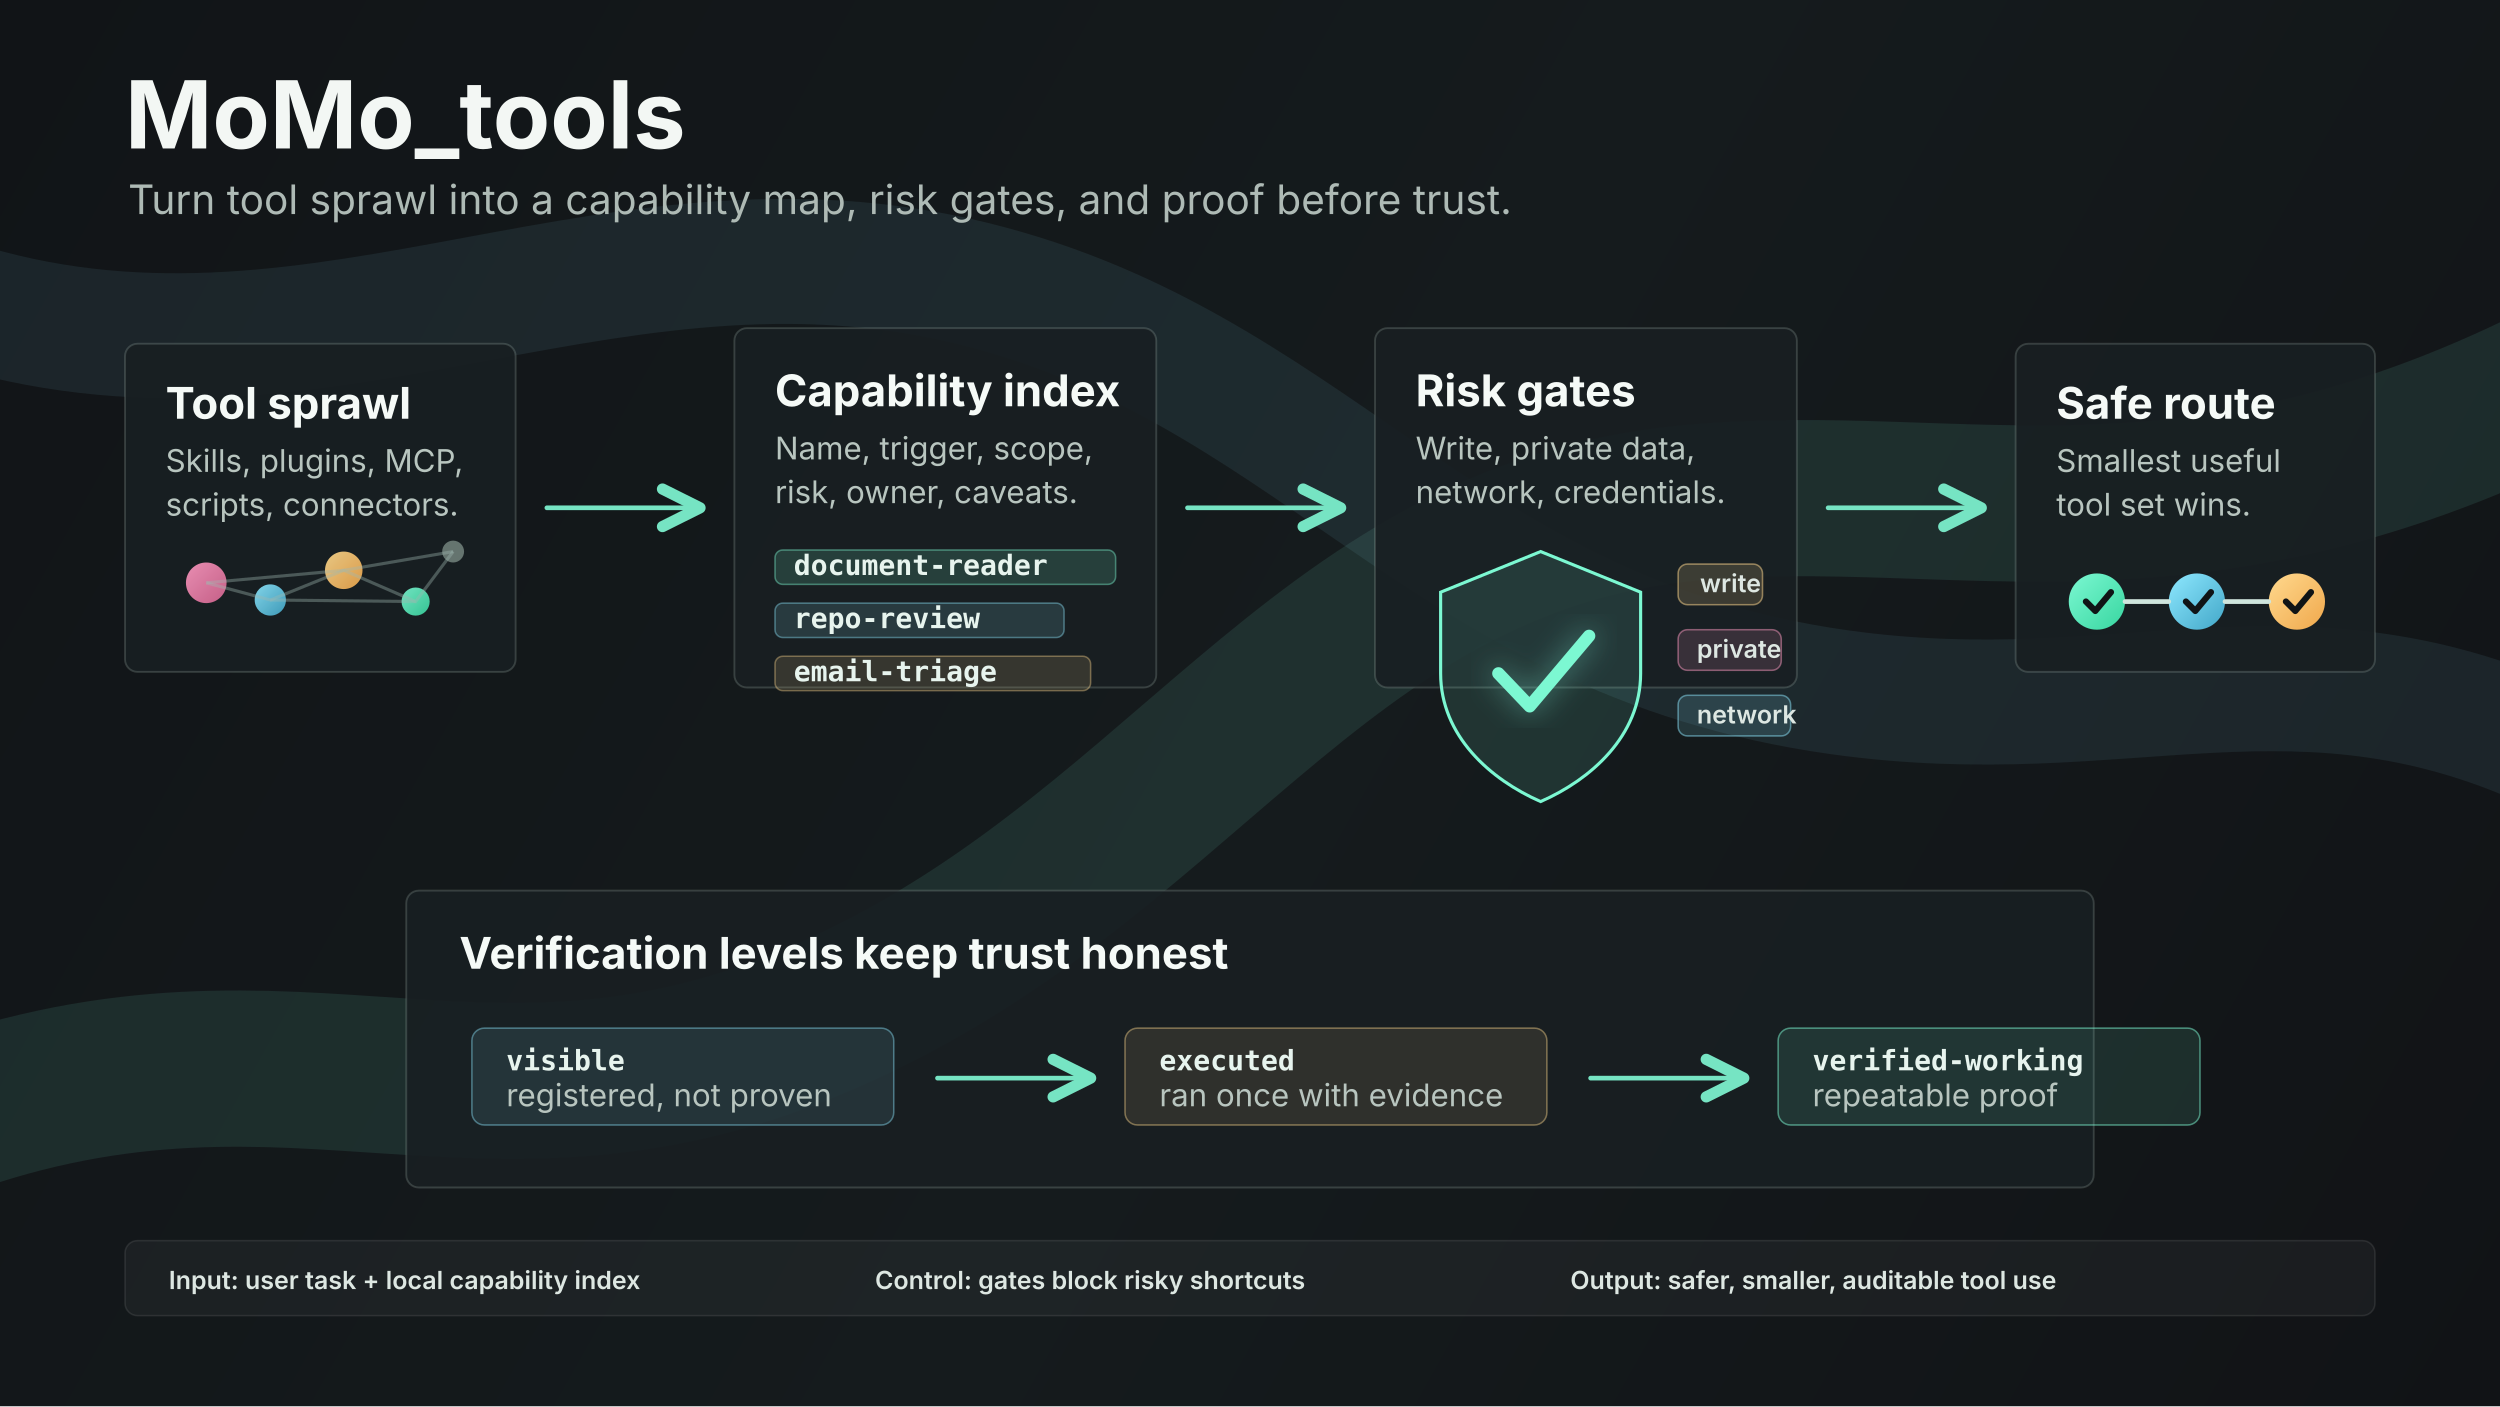
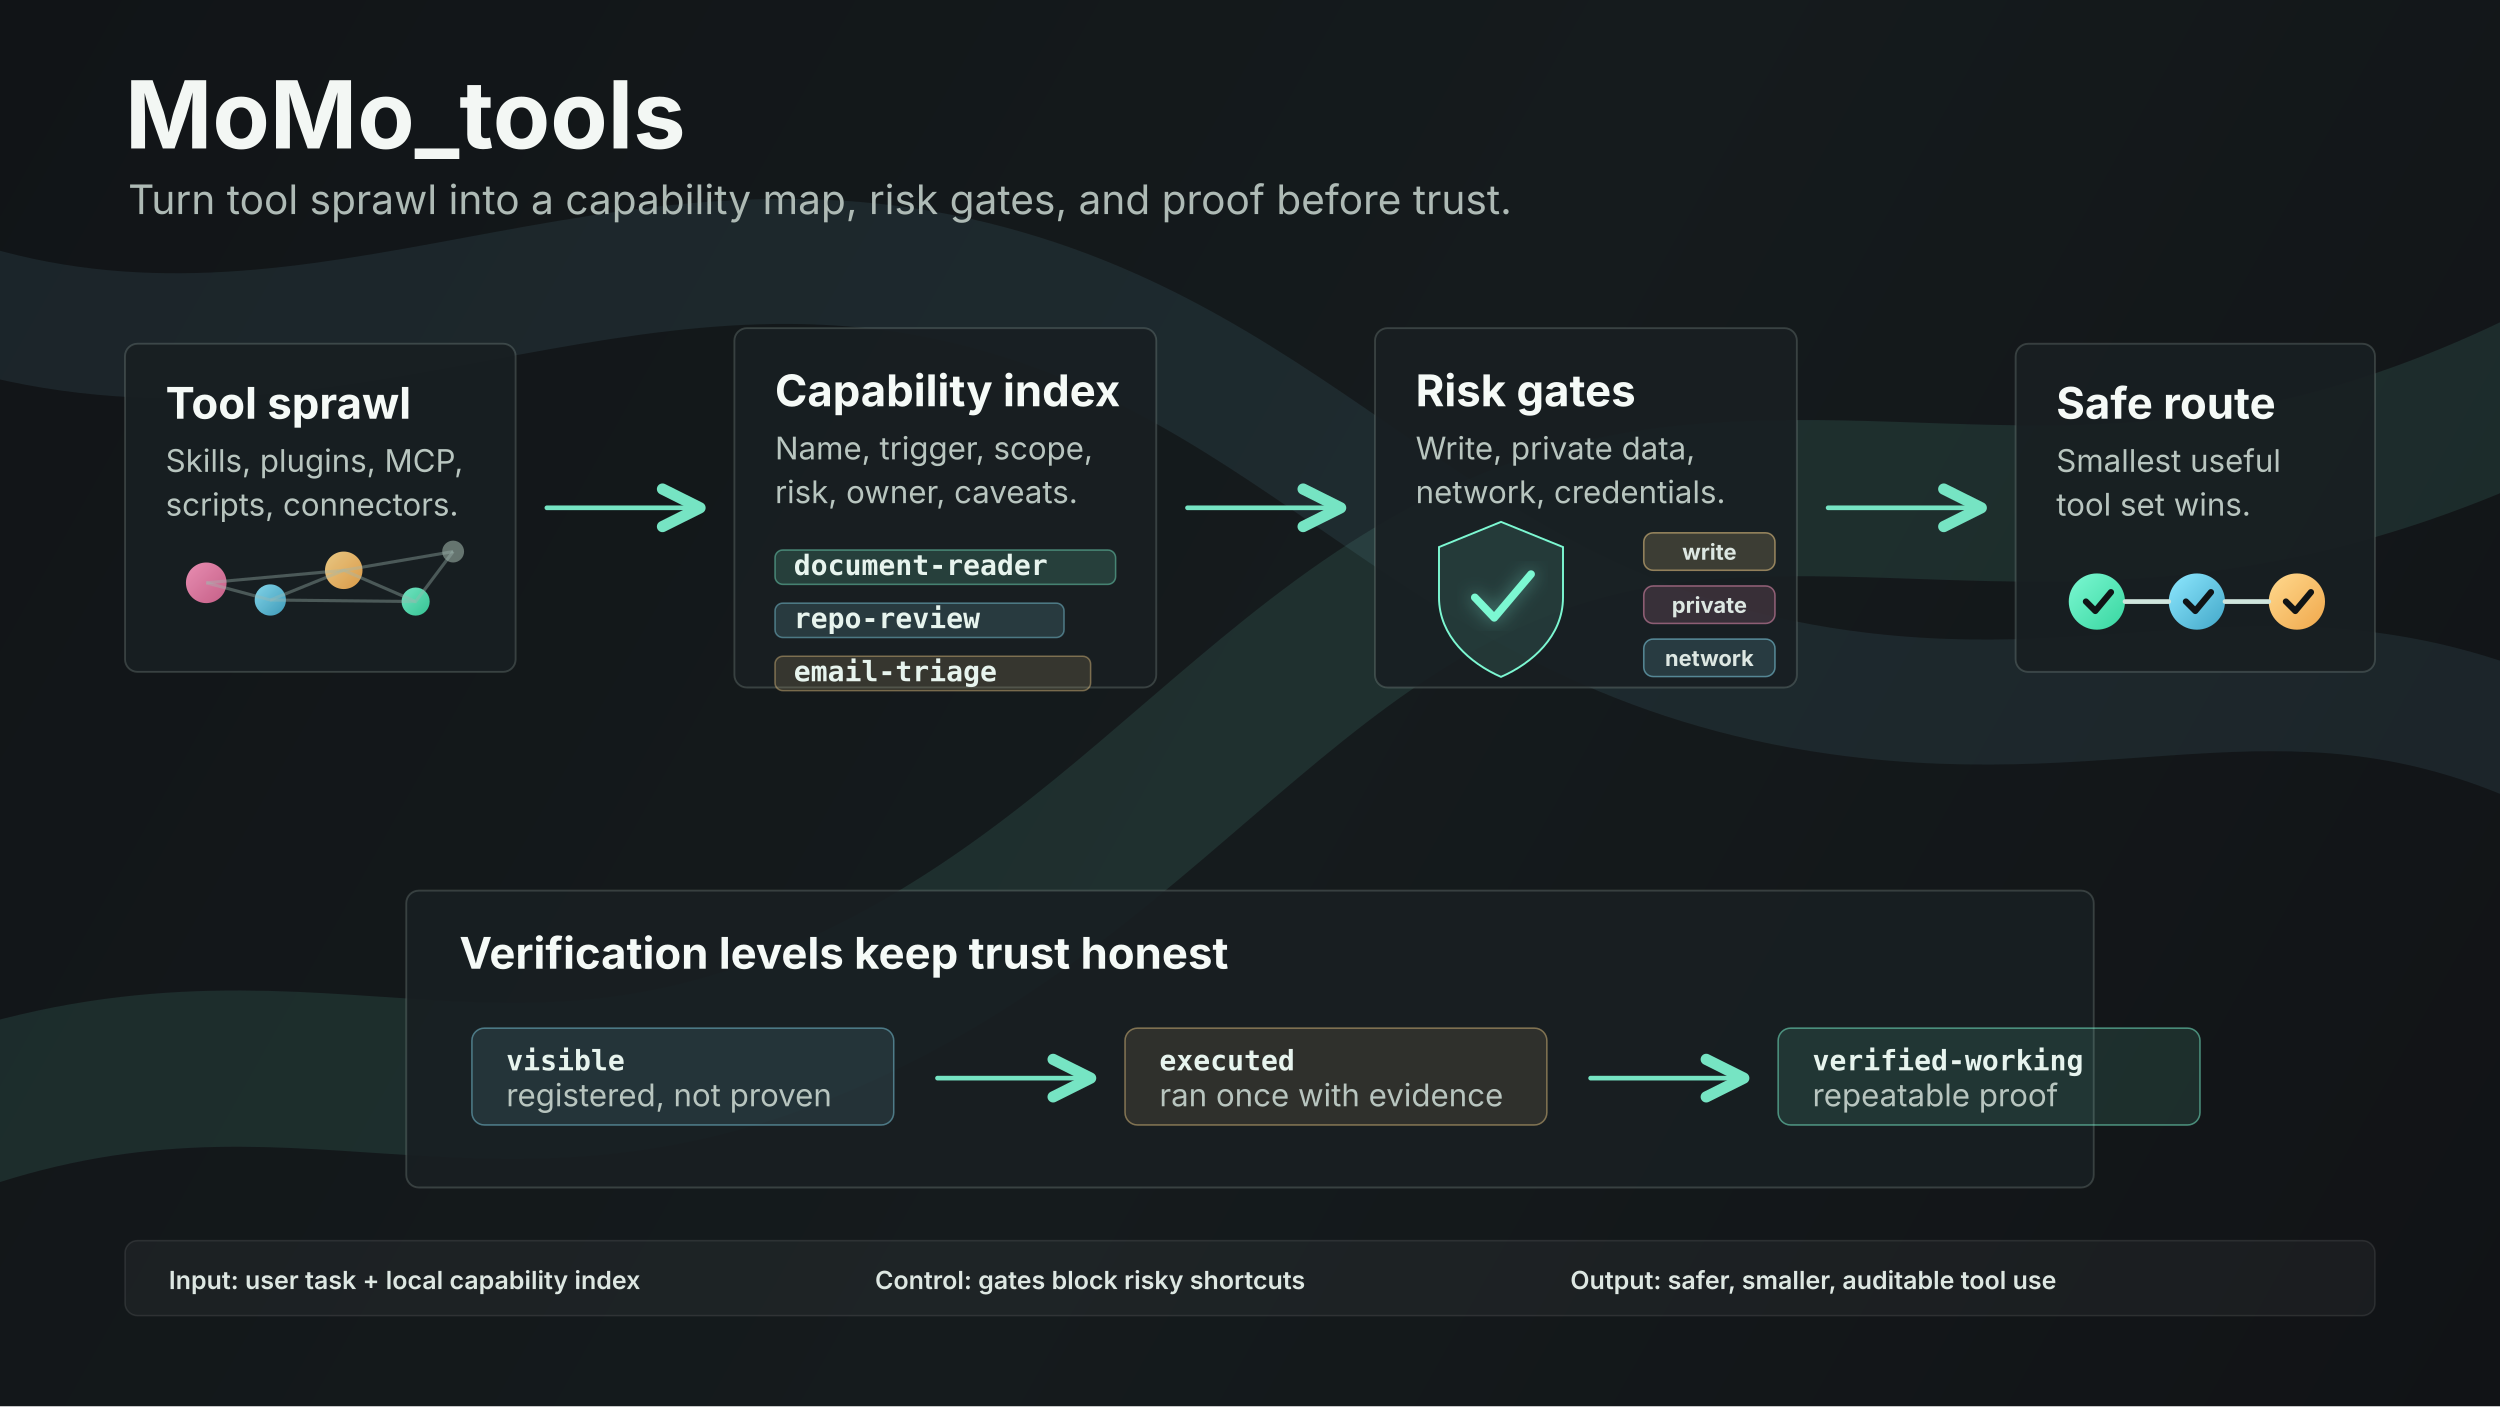
<svg xmlns="http://www.w3.org/2000/svg" width="1600" height="900" viewBox="0 0 1600 900" fill="none" role="img" aria-labelledby="title desc">
  <defs>
    <linearGradient id="bg" x1="0" y1="0" x2="1600" y2="900" gradientUnits="userSpaceOnUse">
      <stop stop-color="#111417" />
      <stop offset="0.52" stop-color="#151B1D" />
      <stop offset="1" stop-color="#111316" />
    </linearGradient>
    <linearGradient id="mint" x1="0" y1="0" x2="1" y2="1">
      <stop stop-color="#7CF8D2" />
      <stop offset="1" stop-color="#38D6A0" />
    </linearGradient>
    <linearGradient id="cyan" x1="0" y1="0" x2="1" y2="1">
      <stop stop-color="#8EE8FF" />
      <stop offset="1" stop-color="#42A7C8" />
    </linearGradient>
    <linearGradient id="amber" x1="0" y1="0" x2="1" y2="1">
      <stop stop-color="#FFD98E" />
      <stop offset="1" stop-color="#F0A84C" />
    </linearGradient>
    <linearGradient id="rose" x1="0" y1="0" x2="1" y2="1">
      <stop stop-color="#FF9AC2" />
      <stop offset="1" stop-color="#D86692" />
    </linearGradient>
    <filter id="softGlow" x="-30%" y="-30%" width="160%" height="160%">
      <feGaussianBlur stdDeviation="9" result="blur" />
      <feColorMatrix in="blur" type="matrix" values="0 0 0 0 0.22 0 0 0 0 0.90 0 0 0 0 0.72 0 0 0 0.45 0" />
      <feMerge>
        <feMergeNode />
        <feMergeNode in="SourceGraphic" />
      </feMerge>
    </filter>
    <style>
      .title { font-family: Inter, ui-sans-serif, system-ui, -apple-system, BlinkMacSystemFont, "Segoe UI", sans-serif; font-size: 60px; font-weight: 700; fill: #F3F7F4; }
      .subtitle { font-family: Inter, ui-sans-serif, system-ui, -apple-system, BlinkMacSystemFont, "Segoe UI", sans-serif; font-size: 26px; font-weight: 400; fill: #AEBAB5; }
      .step { font-family: Inter, ui-sans-serif, system-ui, -apple-system, BlinkMacSystemFont, "Segoe UI", sans-serif; font-size: 28px; font-weight: 700; fill: #F5FAF7; }
      .body { font-family: Inter, ui-sans-serif, system-ui, -apple-system, BlinkMacSystemFont, "Segoe UI", sans-serif; font-size: 20px; font-weight: 400; fill: #B8C5BF; }
      .tiny { font-family: Inter, ui-sans-serif, system-ui, -apple-system, BlinkMacSystemFont, "Segoe UI", sans-serif; font-size: 16px; font-weight: 600; fill: #DDE7E2; }
+       .badgeText { font-family: Inter, ui-sans-serif, system-ui, -apple-system, BlinkMacSystemFont, "Segoe UI", sans-serif; font-size: 14px; font-weight: 700; fill: #DDE7E2; }
      .mono { font-family: "SFMono-Regular", ui-monospace, Menlo, Consolas, monospace; font-size: 18px; font-weight: 600; fill: #E7F4EE; }
      .panel { fill: rgba(24, 31, 34, 0.92); stroke: rgba(211, 235, 225, 0.18); stroke-width: 1.2; }
      .line { stroke: rgba(174, 201, 192, 0.38); stroke-width: 2; }
      .arrow { stroke: #76E4C3; stroke-width: 3; stroke-linecap: round; stroke-linejoin: round; }
    </style>
    <marker id="arrowHead" markerWidth="12" markerHeight="12" refX="9" refY="6" orient="auto">
      <path d="M2 2L10 6L2 10" stroke="#76E4C3" stroke-width="2.4" stroke-linecap="round" stroke-linejoin="round" />
    </marker>
  </defs>
  <rect width="1600" height="900" fill="url(#bg)" />
  <path d="M-60 725C180 628 300 746 520 654C755 556 840 345 1080 322C1257 305 1405 368 1660 232" stroke="rgba(124,248,210,0.10)" stroke-width="100" stroke-linecap="round" />
  <path d="M-40 190C191 270 379 127 612 179C840 230 920 407 1177 443C1362 469 1470 401 1640 482" stroke="rgba(142,232,255,0.08)" stroke-width="80" stroke-linecap="round" />
  <text x="80" y="95" class="title">MoMo_tools</text>
  <text x="82" y="137" class="subtitle">Turn tool sprawl into a capability map, risk gates, and proof before trust.</text>
  <g transform="translate(80 220)">
    <rect class="panel" width="250" height="210" rx="8" />
    <text x="26" y="48" class="step">Tool sprawl</text>
    <text x="26" y="82" class="body">Skills, plugins, MCP,</text>
    <text x="26" y="110" class="body">scripts, connectors.</text>
    <g opacity="0.9">
      <circle cx="52" cy="153" r="13" fill="url(#rose)" />
      <circle cx="93" cy="164" r="10" fill="url(#cyan)" />
      <circle cx="140" cy="145" r="12" fill="url(#amber)" />
      <circle cx="186" cy="165" r="9" fill="url(#mint)" />
      <circle cx="210" cy="133" r="7" fill="#6E7D78" />
      <path class="line" d="M52 153L93 164L140 145L186 165L210 133" />
      <path class="line" d="M93 164L186 165M140 145L210 133M52 153L140 145" />
    </g>
  </g>
  <path class="arrow" d="M350 325H445" marker-end="url(#arrowHead)" />
  <g transform="translate(470 210)">
    <rect class="panel" width="270" height="230" rx="8" />
    <text x="26" y="50" class="step">Capability index</text>
    <text x="26" y="84" class="body">Name, trigger, scope,</text>
    <text x="26" y="112" class="body">risk, owner, caveats.</text>
    <g transform="translate(26 142)">
      <rect width="218" height="22" rx="5" fill="rgba(124,248,210,0.15)" stroke="rgba(124,248,210,0.42)" />
      <text x="12" y="16" class="mono">document-reader</text>
      <rect y="34" width="185" height="22" rx="5" fill="rgba(142,232,255,0.14)" stroke="rgba(142,232,255,0.40)" />
      <text x="12" y="50" class="mono">repo-review</text>
      <rect y="68" width="202" height="22" rx="5" fill="rgba(255,217,142,0.13)" stroke="rgba(255,217,142,0.38)" />
      <text x="12" y="84" class="mono">email-triage</text>
    </g>
  </g>
  <path class="arrow" d="M760 325H855" marker-end="url(#arrowHead)" />
  <g transform="translate(880 210)">
    <rect class="panel" width="270" height="230" rx="8" />
    <text x="26" y="50" class="step">Risk gates</text>
    <text x="26" y="84" class="body">Write, private data,</text>
    <text x="26" y="112" class="body">network, credentials.</text>
-     <g transform="translate(34 143)">
-       <path d="M72 0L136 26V78C136 118 104 146 72 160C40 146 8 118 8 78V26L72 0Z" fill="rgba(124,248,210,0.12)" stroke="#7CF8D2" stroke-width="2" />
-       <path d="M45 78L65 99L103 54" stroke="#7CF8D2" stroke-width="8" stroke-linecap="round" stroke-linejoin="round" filter="url(#softGlow)" />
-       <g transform="translate(160 8)">
-         <rect width="54" height="26" rx="6" fill="rgba(255,217,142,0.16)" stroke="rgba(255,217,142,0.50)" />
-         <text x="14" y="18" class="tiny">write</text>
-         <rect y="42" width="66" height="26" rx="6" fill="rgba(255,154,194,0.14)" stroke="rgba(255,154,194,0.48)" />
-         <text x="12" y="60" class="tiny">private</text>
-         <rect y="84" width="72" height="26" rx="6" fill="rgba(142,232,255,0.14)" stroke="rgba(142,232,255,0.48)" />
-         <text x="12" y="102" class="tiny">network</text>
+     <g transform="translate(36 124)">
+       <g transform="scale(0.62)">
+         <path d="M72 0L136 26V78C136 118 104 146 72 160C40 146 8 118 8 78V26L72 0Z" fill="rgba(124,248,210,0.12)" stroke="#7CF8D2" stroke-width="2" />
+         <path d="M45 78L65 99L103 54" stroke="#7CF8D2" stroke-width="8" stroke-linecap="round" stroke-linejoin="round" filter="url(#softGlow)" />
+       </g>
+       <g transform="translate(136 7)">
+         <rect width="84" height="24" rx="6" fill="rgba(255,217,142,0.16)" stroke="rgba(255,217,142,0.50)" />
+         <text x="42" y="12" class="badgeText" text-anchor="middle" dominant-baseline="middle">write</text>
+         <rect y="34" width="84" height="24" rx="6" fill="rgba(255,154,194,0.14)" stroke="rgba(255,154,194,0.48)" />
+         <text x="42" y="46" class="badgeText" text-anchor="middle" dominant-baseline="middle">private</text>
+         <rect y="68" width="84" height="24" rx="6" fill="rgba(142,232,255,0.14)" stroke="rgba(142,232,255,0.48)" />
+         <text x="42" y="80" class="badgeText" text-anchor="middle" dominant-baseline="middle">network</text>
      </g>
    </g>
  </g>
  <path class="arrow" d="M1170 325H1265" marker-end="url(#arrowHead)" />
  <g transform="translate(1290 220)">
    <rect class="panel" width="230" height="210" rx="8" />
    <text x="26" y="48" class="step">Safe route</text>
    <text x="26" y="82" class="body">Smallest useful</text>
    <text x="26" y="110" class="body">tool set wins.</text>
    <g transform="translate(30 143)">
      <circle cx="22" cy="22" r="18" fill="url(#mint)" />
      <circle cx="86" cy="22" r="18" fill="url(#cyan)" />
      <circle cx="150" cy="22" r="18" fill="url(#amber)" />
      <path d="M40 22H68M104 22H132" stroke="#CFE5DD" stroke-width="3" stroke-linecap="round" />
      <path d="M15 22L21 28L31 16" stroke="#101416" stroke-width="4" stroke-linecap="round" stroke-linejoin="round" />
      <path d="M79 22L85 28L95 16" stroke="#101416" stroke-width="4" stroke-linecap="round" stroke-linejoin="round" />
      <path d="M143 22L149 28L159 16" stroke="#101416" stroke-width="4" stroke-linecap="round" stroke-linejoin="round" />
    </g>
  </g>
  <g transform="translate(260 570)">
    <rect class="panel" width="1080" height="190" rx="8" />
    <text x="34" y="50" class="step">Verification levels keep trust honest</text>
    <g transform="translate(42 88)">
      <rect width="270" height="62" rx="8" fill="rgba(142,232,255,0.10)" stroke="rgba(142,232,255,0.42)" />
      <text x="22" y="27" class="mono">visible</text>
      <text x="22" y="50" class="body">registered, not proven</text>
    </g>
    <path class="arrow" d="M340 120H435" marker-end="url(#arrowHead)" />
    <g transform="translate(460 88)">
      <rect width="270" height="62" rx="8" fill="rgba(255,217,142,0.10)" stroke="rgba(255,217,142,0.42)" />
      <text x="22" y="27" class="mono">executed</text>
      <text x="22" y="50" class="body">ran once with evidence</text>
    </g>
    <path class="arrow" d="M758 120H853" marker-end="url(#arrowHead)" />
    <g transform="translate(878 88)">
      <rect width="270" height="62" rx="8" fill="rgba(124,248,210,0.11)" stroke="rgba(124,248,210,0.50)" />
      <text x="22" y="27" class="mono">verified-working</text>
      <text x="22" y="50" class="body">repeatable proof</text>
    </g>
  </g>
  <g transform="translate(80 794)">
    <rect width="1440" height="48" rx="8" fill="rgba(255,255,255,0.04)" stroke="rgba(255,255,255,0.09)" />
    <text x="28" y="31" class="tiny">Input: user task + local capability index</text>
    <text x="480" y="31" class="tiny">Control: gates block risky shortcuts</text>
    <text x="925" y="31" class="tiny">Output: safer, smaller, auditable tool use</text>
  </g>
</svg>
